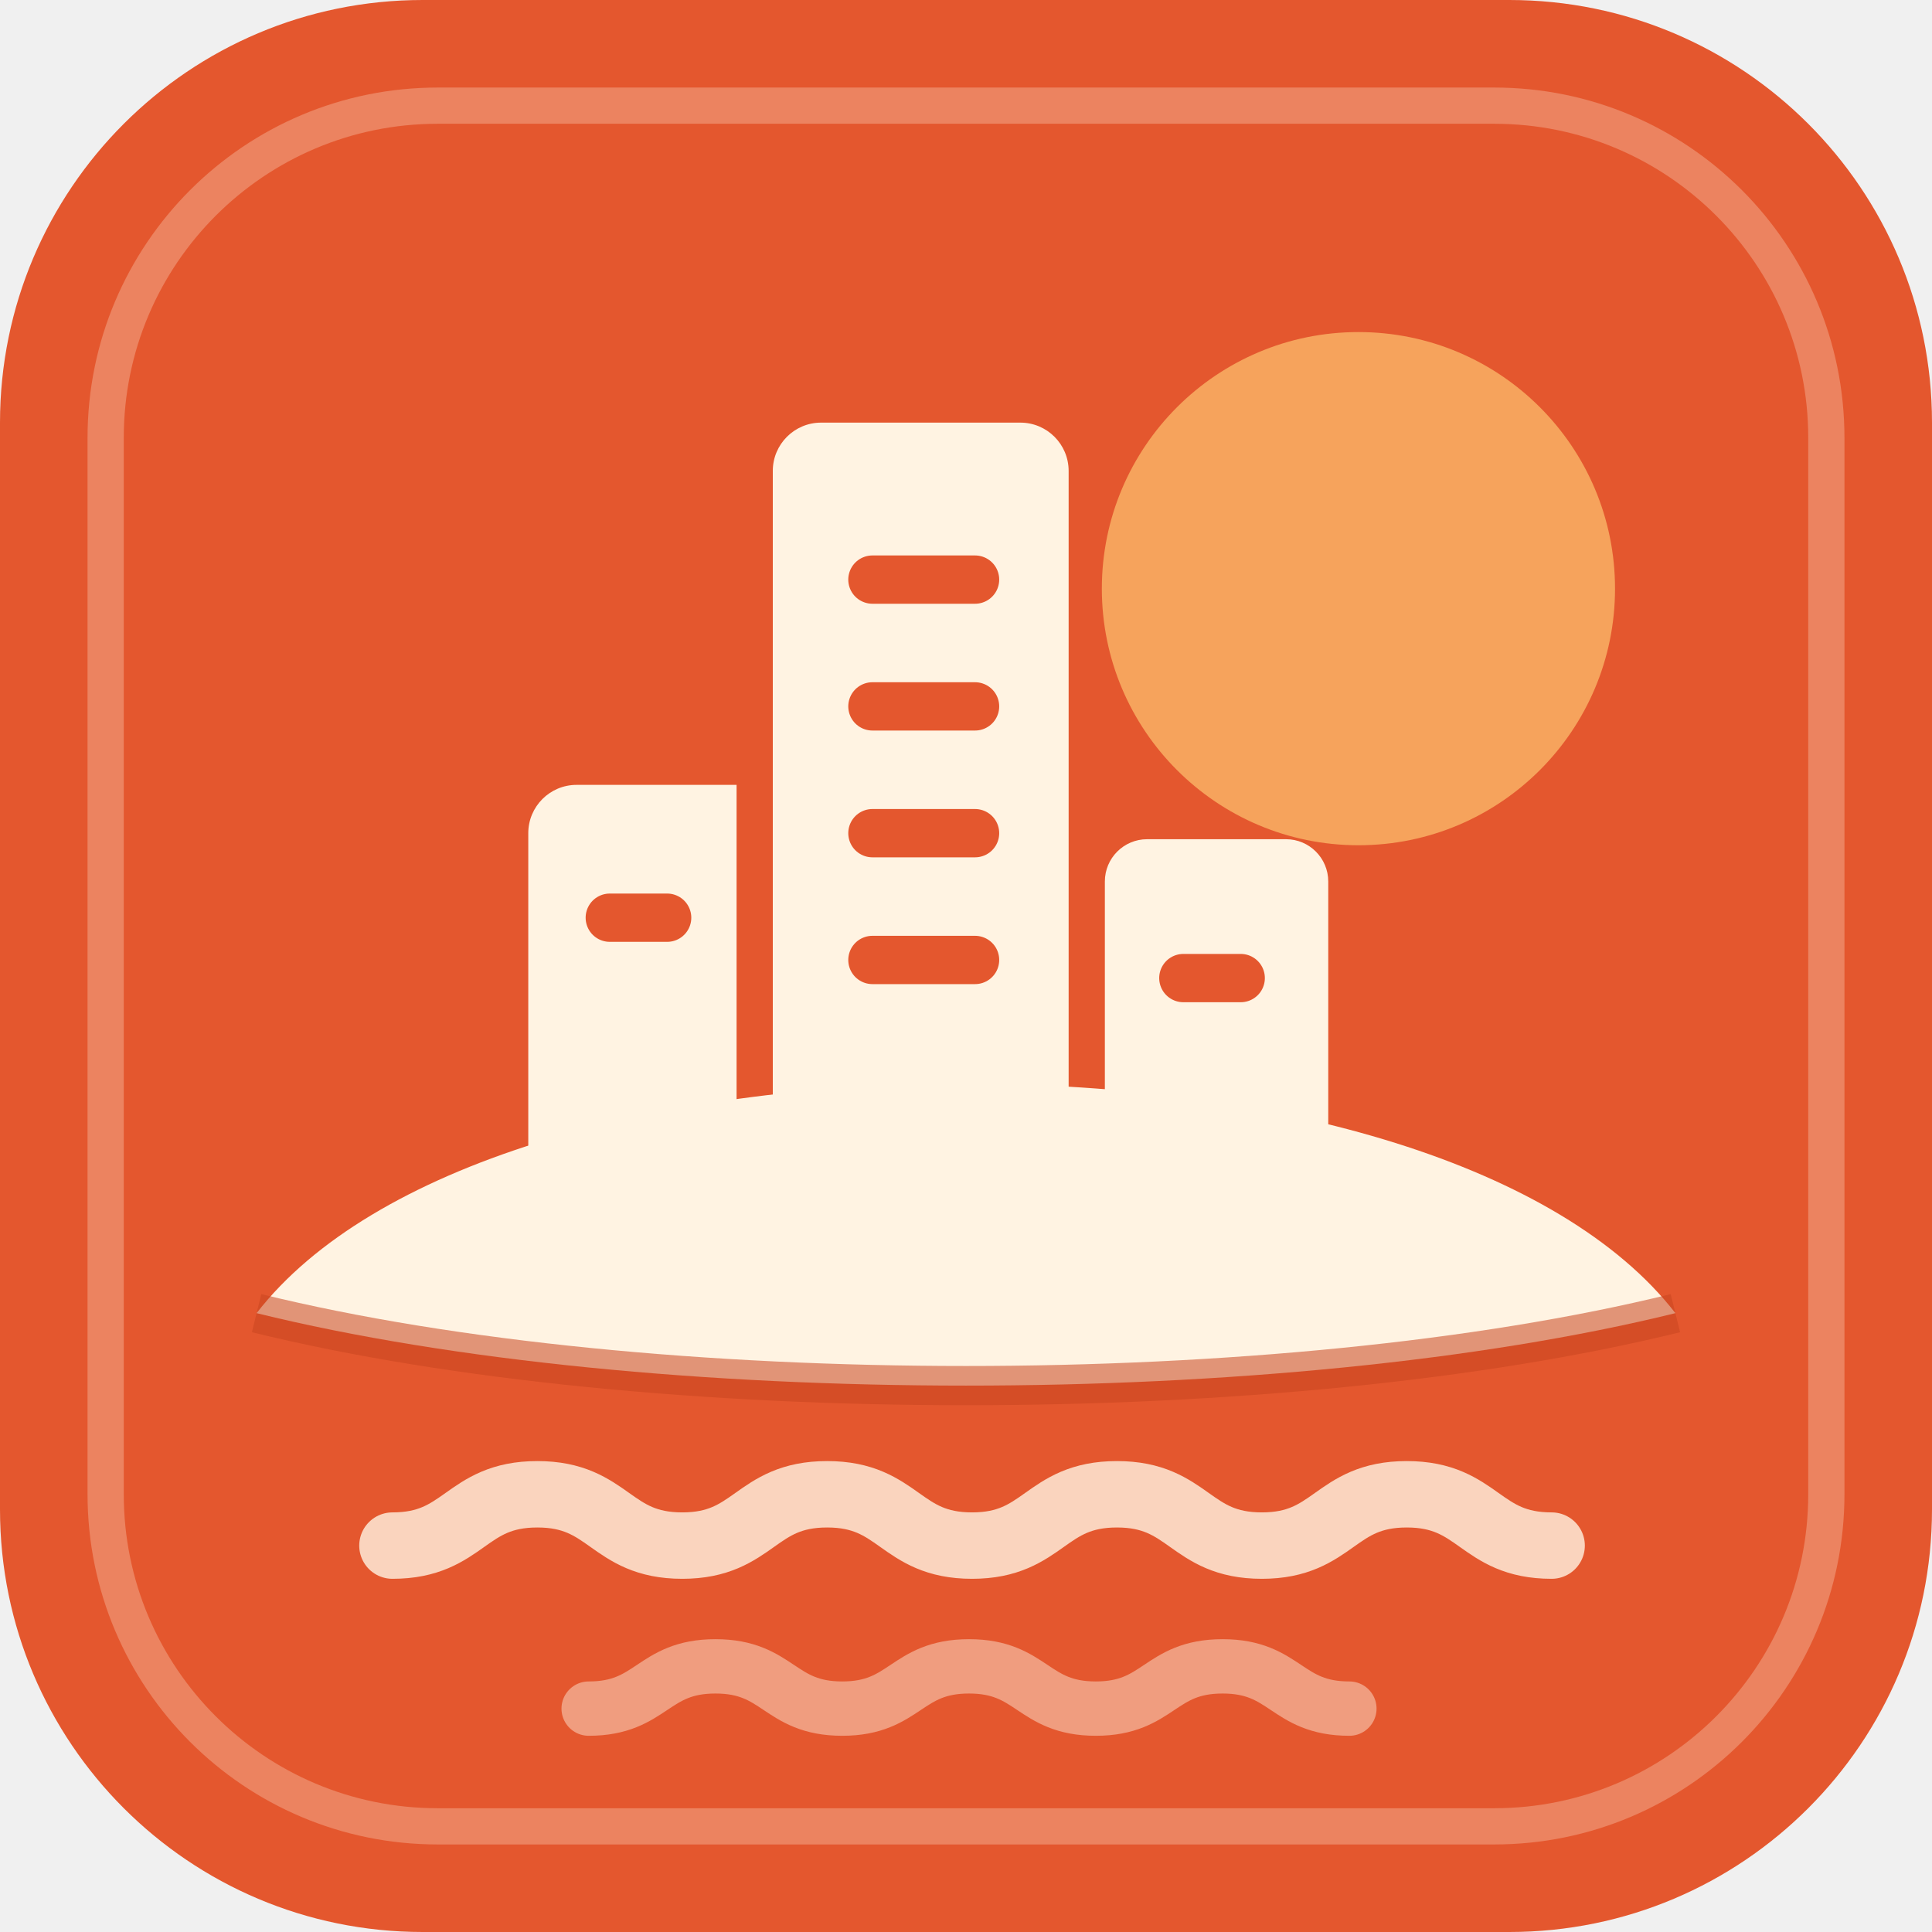
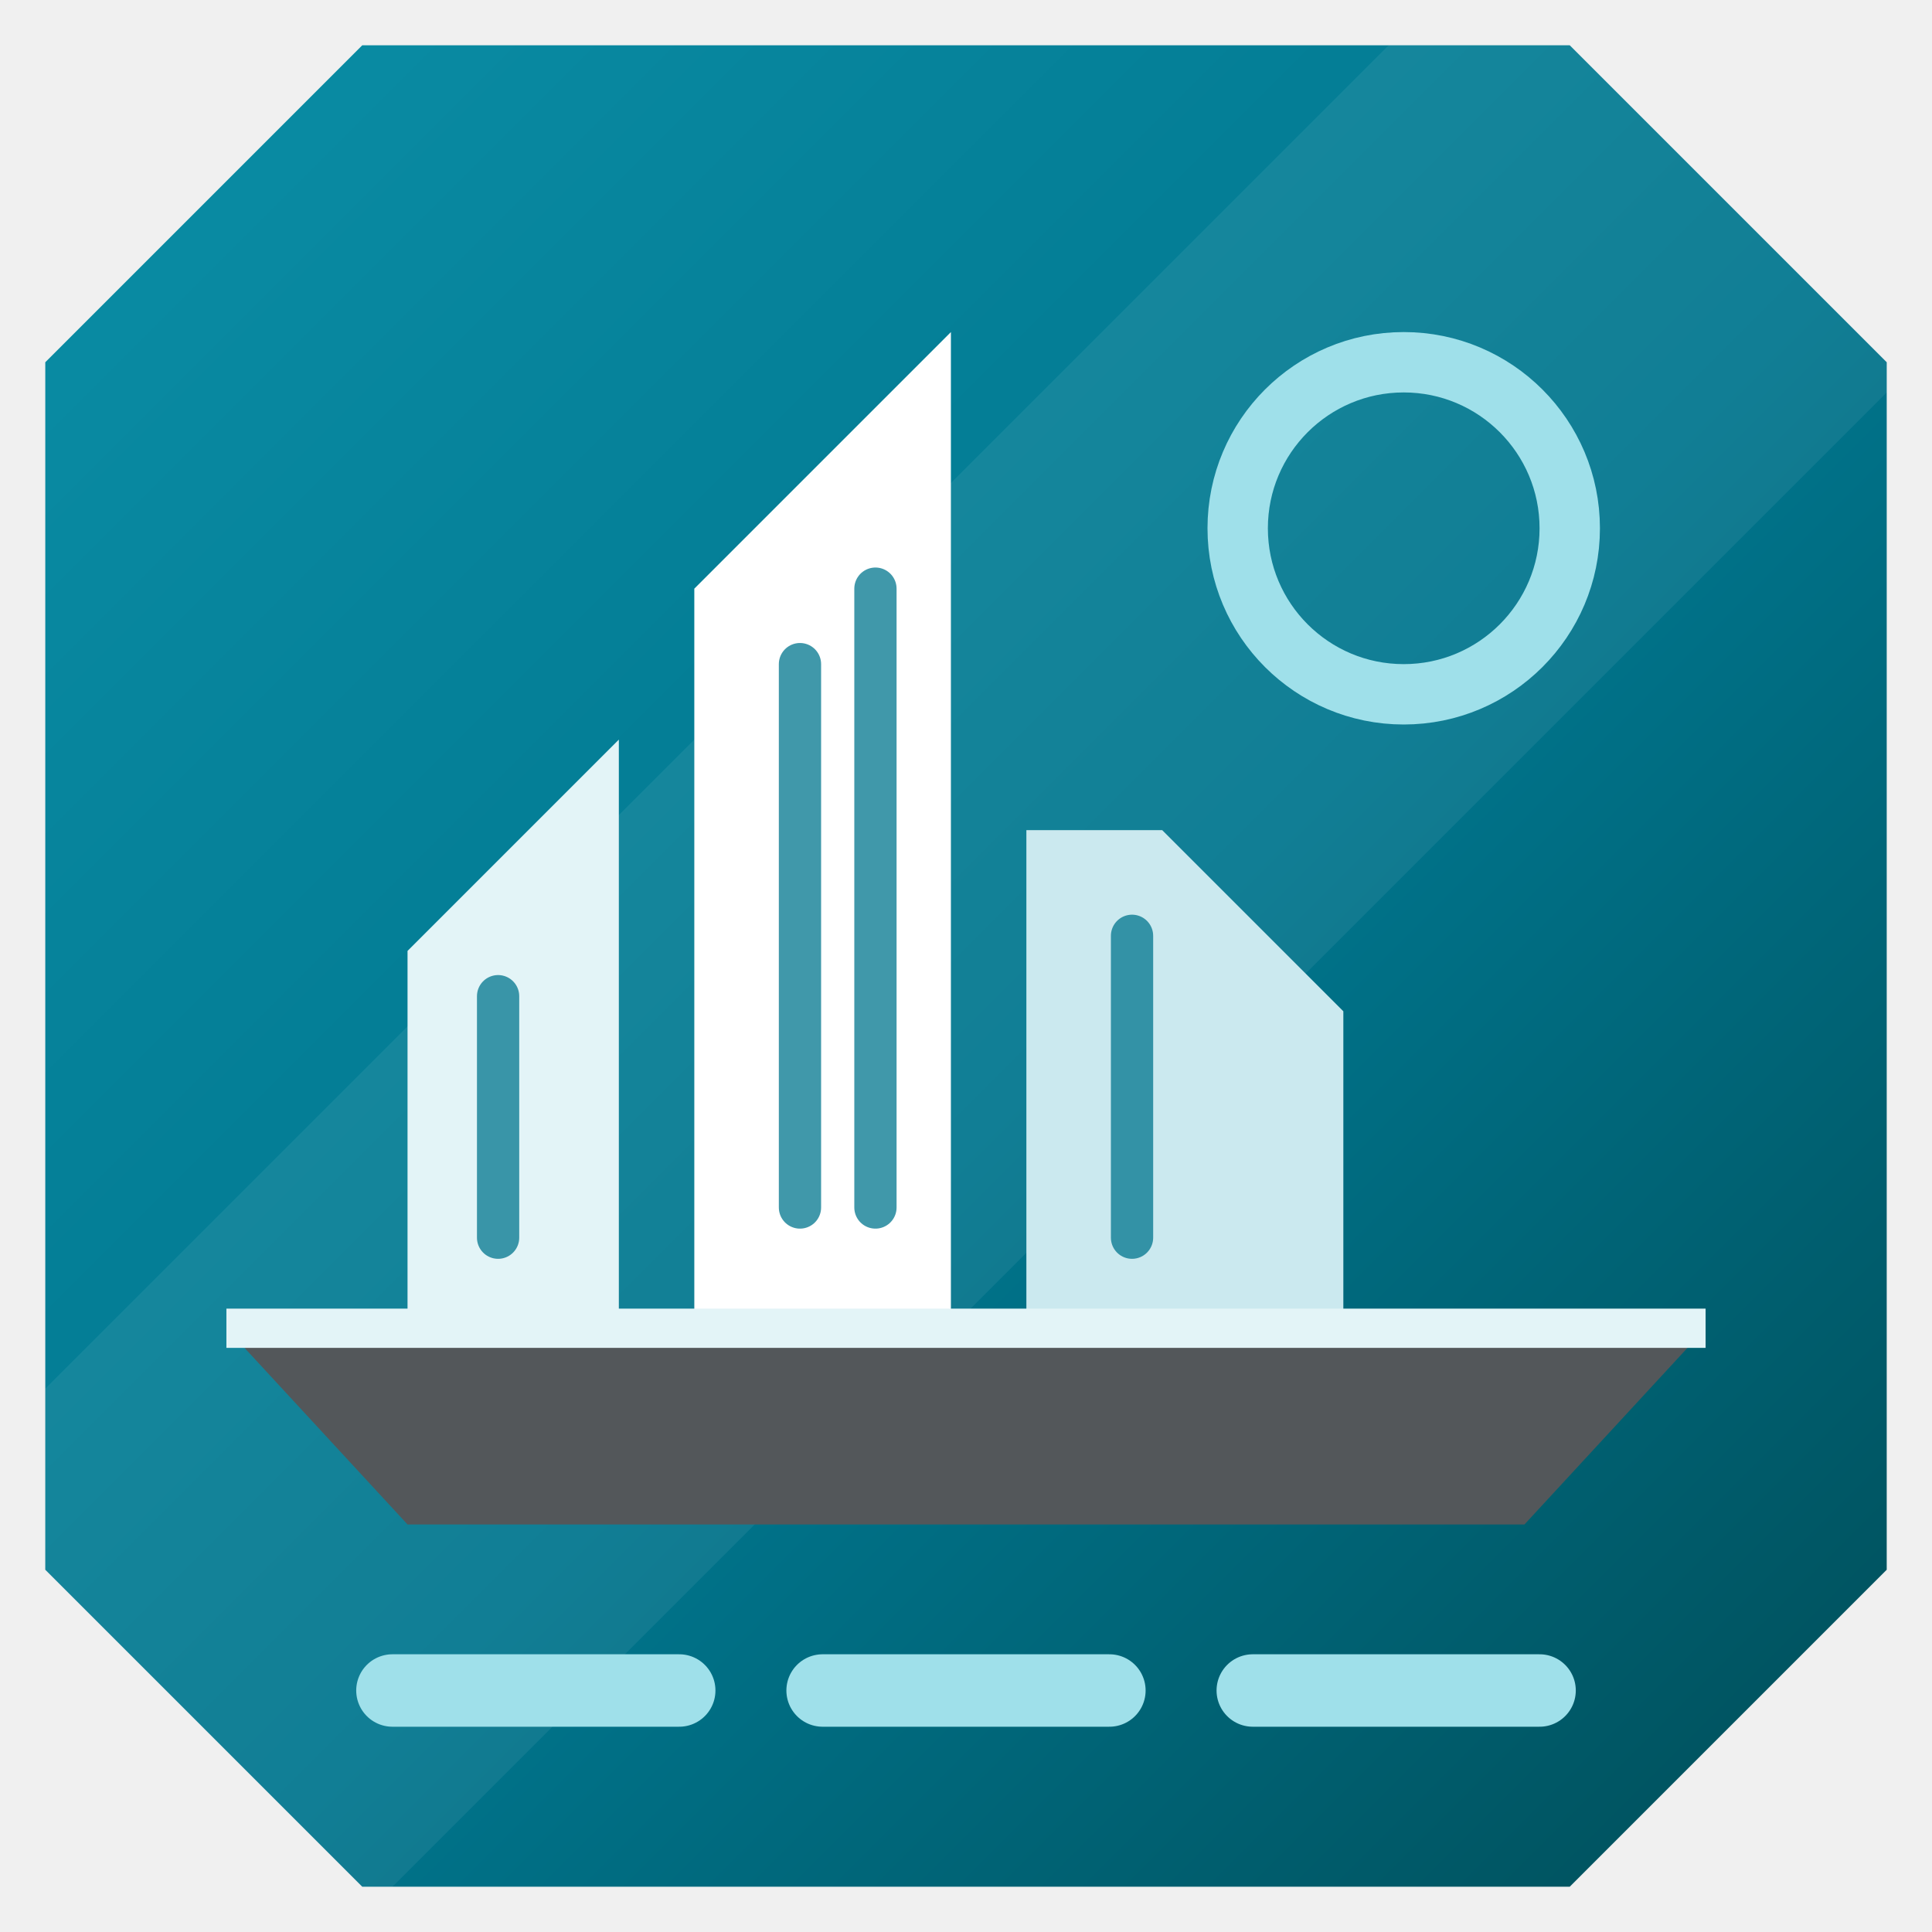
<svg xmlns="http://www.w3.org/2000/svg" viewBox="0 0 64 64">
-   <rect width="64" height="64" rx="14" fill="#e4572e" />
-   <rect x="3.5" y="3.5" width="57" height="57" rx="11" fill="none" stroke="#fff3e2" stroke-opacity=".28" stroke-width="1.2" />
-   <circle cx="45" cy="19.5" r="8.5" fill="#f6a35c" />
-   <path d="M17.5 38V27.6a1.6 1.6 0 0 1 1.6-1.6h5.3V38z" fill="#fff3e2" />
-   <path d="M25.6 38V15.6a1.6 1.6 0 0 1 1.6-1.6h6.6a1.6 1.6 0 0 1 1.6 1.6V38z" fill="#fff3e2" />
-   <path d="M36.6 38v-8.8a1.4 1.4 0 0 1 1.4-1.4h4.6a1.4 1.4 0 0 1 1.4 1.4V38z" fill="#fff3e2" />
-   <path d="M28.9 19.2h3.4M28.9 23.4h3.4M28.9 27.6h3.4M28.9 31.8h3.4M20.2 30.4h1.9M39.2 32.4h1.9" stroke="#e4572e" stroke-width="1.6" stroke-linecap="round" />
-   <path d="M8.5 43.5c3.8-4.9 13.1-7.6 23.5-7.6s19.7 2.7 23.5 7.6c-6.5 1.6-15 2.4-23.5 2.4s-17-.8-23.5-2.4z" fill="#fff3e2" />
-   <path d="M8.5 43.5c6.5 1.6 15 2.4 23.5 2.4s17-.8 23.5-2.4" fill="none" stroke="#c9461f" stroke-width="1.3" stroke-opacity=".55" />
-   <path d="M13 51.2c2.4 0 2.4-1.7 4.8-1.7s2.4 1.7 4.8 1.7 2.4-1.7 4.8-1.7 2.4 1.7 4.8 1.7 2.4-1.7 4.8-1.7 2.4 1.7 4.8 1.7 2.4-1.7 4.8-1.7 2.4 1.7 4.8 1.7" fill="none" stroke="#fff3e2" stroke-width="2.2" stroke-linecap="round" stroke-opacity=".8" />
-   <path d="M19.5 56.6c2.1 0 2.1-1.4 4.2-1.4s2.1 1.4 4.2 1.4 2.1-1.4 4.2-1.4 2.1 1.4 4.2 1.4 2.1-1.4 4.2-1.4 2.1 1.4 4.2 1.4" fill="none" stroke="#fff3e2" stroke-width="1.8" stroke-linecap="round" stroke-opacity=".45" />
+   <defs>
+     <linearGradient id="vi-g" x1="0" y1="0" x2="1" y2="1">
+       <stop offset="0" stop-color="#0b8ea6" />
+       <stop offset=".55" stop-color="#00758d" />
+       <stop offset="1" stop-color="#004e59" />
+     </linearGradient>
+   </defs>
+   <path d="M12 1.5H52L62.5 12V52L52 62.5H12L1.5 52V12Z" fill="url(#vi-g)" />
+   <path d="M1.5 46L46 1.5H52L62.5 12V13L13 62.5H12L1.5 52Z" fill="#fff" opacity=".07" />
+   <circle cx="46.5" cy="17.5" r="5.5" fill="none" stroke="#9fe0ea" stroke-width="2" />
+   <path d="M13.5 44V31.5L20.5 24.5V44Z" fill="#e3f4f7" />
+   <path d="M23 44V19.5L31.5 11V44Z" fill="#fff" />
+   <path d="M34 44V27.5H38.5L44.5 33.5V44Z" fill="#cbe9ef" />
+   <path d="M26.5 22v18M29 19.5v20.5M16.5 33v8M37.5 31v10" stroke="#00758d" stroke-width="1.4" stroke-linecap="round" opacity=".75" />
+   <path d="M7.5 44H56.5L50.5 50.5H13.5Z" fill="#53575a" />
+   <path d="M7.5 44H56.5" stroke="#e3f4f7" stroke-width="1.3" />
+   <path d="M13 56h9.5M27.25 56h9.5M41.5 56h9.5" stroke="#9fe0ea" stroke-width="2.4" stroke-linecap="round" />
</svg>
